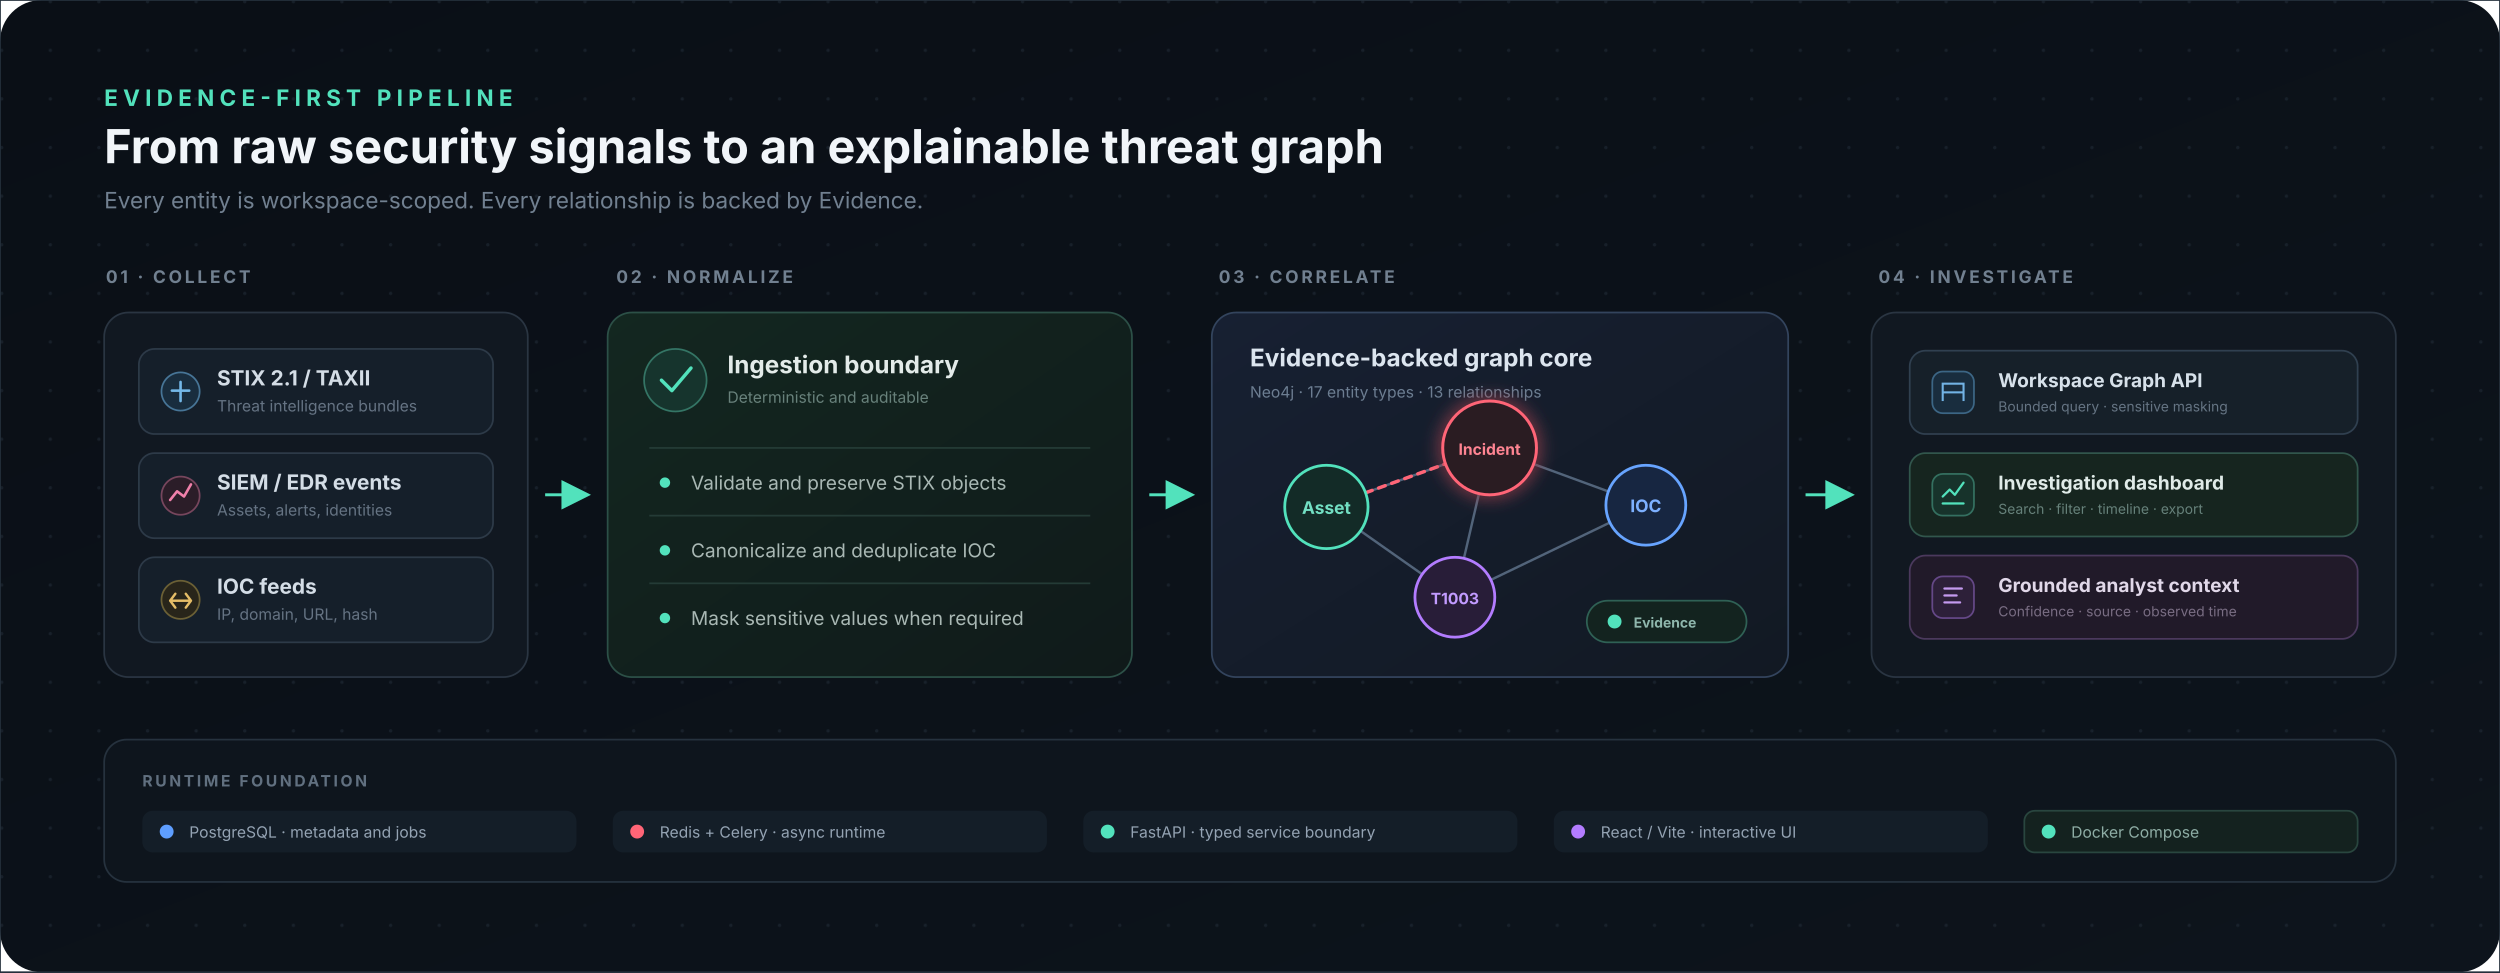
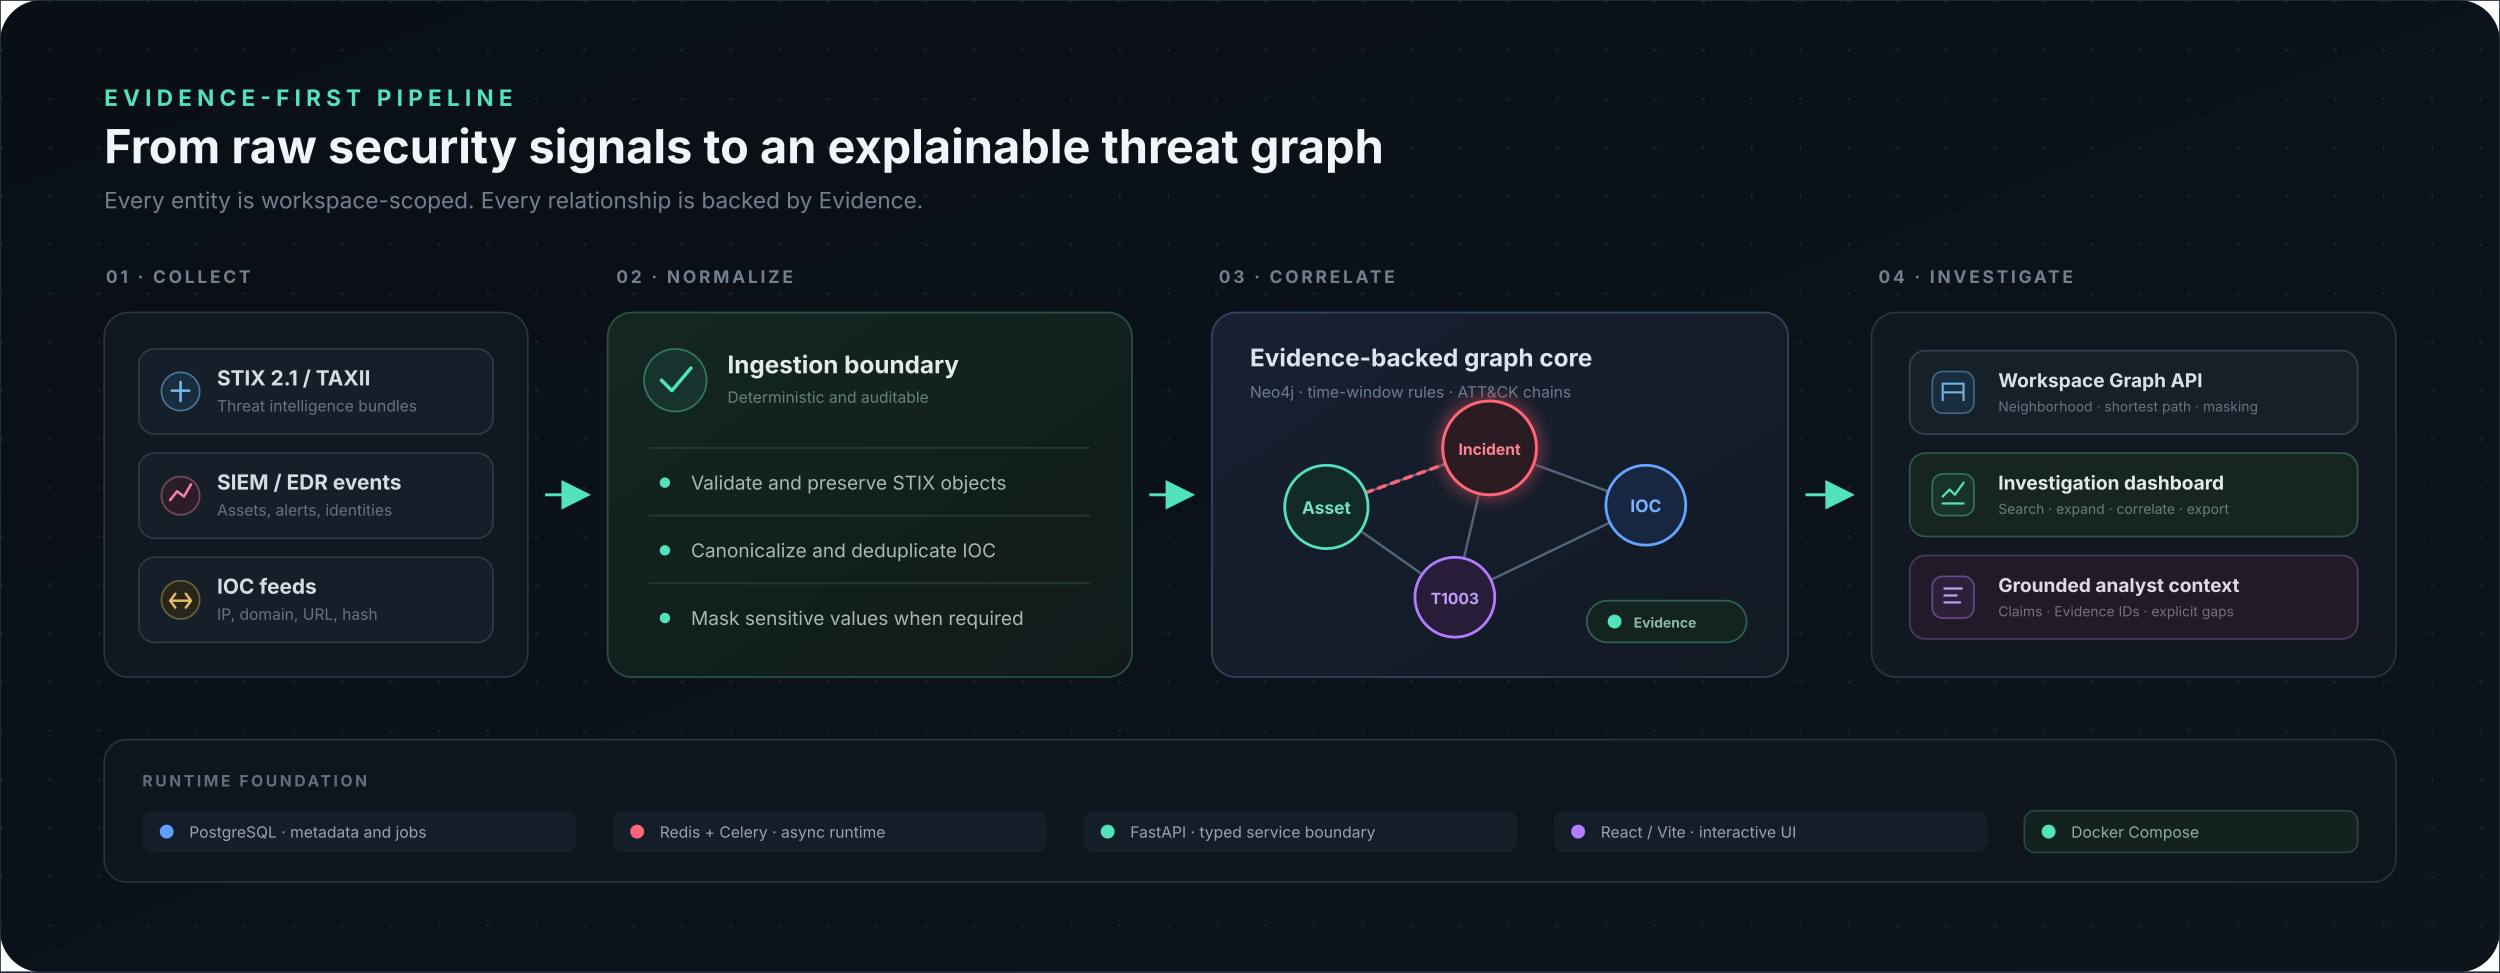
<svg xmlns="http://www.w3.org/2000/svg" width="1440" height="560" viewBox="0 0 1440 560" role="img" aria-labelledby="title desc">
  <defs>
    <linearGradient id="background" x1="0" y1="0" x2="1" y2="1">
      <stop stop-color="#0a0f16" />
      <stop offset="1" stop-color="#0d141c" />
    </linearGradient>
    <linearGradient id="mint-card" x1="0" y1="0" x2="1" y2="1">
      <stop stop-color="#132720" />
      <stop offset="1" stop-color="#101a1a" />
    </linearGradient>
    <linearGradient id="graph-card" x1="0" y1="0" x2="1" y2="1">
      <stop stop-color="#172032" />
      <stop offset="1" stop-color="#121923" />
    </linearGradient>
    <pattern id="dots" width="28" height="28" patternUnits="userSpaceOnUse">
      <circle cx="1" cy="1" r="1" fill="#26313d" opacity=".45" />
    </pattern>
    <filter id="glow" x="-100%" y="-100%" width="300%" height="300%">
      <feGaussianBlur stdDeviation="5" result="blur" />
      <feMerge>
        <feMergeNode in="blur" />
        <feMergeNode in="SourceGraphic" />
      </feMerge>
    </filter>
    <marker id="arrow" markerWidth="10" markerHeight="10" refX="8" refY="5" orient="auto">
      <path d="M0 0 10 5 0 10Z" fill="#52e2bc" />
    </marker>
  </defs>
  <rect width="1440" height="560" rx="24" fill="url(#background)" />
  <rect width="1440" height="560" rx="24" fill="url(#dots)" />
  <path d="M0 0h1440v560H0z" fill="none" stroke="#25303c" />
  <g font-family="Inter, Pretendard, Arial, sans-serif">
    <text x="60" y="61" fill="#52e2bc" font-size="13" font-weight="700" letter-spacing="3">EVIDENCE-FIRST PIPELINE</text>
    <text x="60" y="94" fill="#f1f5f9" font-size="27" font-weight="700">From raw security signals to an explainable threat graph</text>
    <text x="60" y="120" fill="#718090" font-size="13">Every entity is workspace-scoped. Every relationship is backed by Evidence.</text>
    <g font-size="10" font-weight="700" letter-spacing="1.6">
      <text x="61" y="163" fill="#718090">01 · COLLECT</text>
      <text x="355" y="163" fill="#718090">02 · NORMALIZE</text>
      <text x="702" y="163" fill="#718090">03 · CORRELATE</text>
      <text x="1082" y="163" fill="#718090">04 · INVESTIGATE</text>
    </g>
    <rect x="60" y="180" width="244" height="210" rx="14" fill="#111821" stroke="#2a3542" />
    <g transform="translate(80 201)">
      <rect width="204" height="49" rx="9" fill="#151f2a" stroke="#2d3a48" />
      <circle cx="24" cy="24.5" r="11" fill="#192d3e" stroke="#477597" />
      <path d="M19 24h10M24 19v11" stroke="#74b8e8" stroke-width="1.5" stroke-linecap="round" />
      <text x="45" y="21" fill="#d4dde6" font-size="12" font-weight="650">STIX 2.1 / TAXII</text>
      <text x="45" y="36" fill="#657383" font-size="9">Threat intelligence bundles</text>
    </g>
    <g transform="translate(80 261)">
      <rect width="204" height="49" rx="9" fill="#151f2a" stroke="#2d3a48" />
      <circle cx="24" cy="24.5" r="11" fill="#2b1d28" stroke="#77465d" />
      <path d="m18 27 4-5 4 3 4-7" fill="none" stroke="#f080aa" stroke-width="1.5" stroke-linecap="round" stroke-linejoin="round" />
      <text x="45" y="21" fill="#d4dde6" font-size="12" font-weight="650">SIEM / EDR events</text>
      <text x="45" y="36" fill="#657383" font-size="9">Assets, alerts, identities</text>
    </g>
    <g transform="translate(80 321)">
      <rect width="204" height="49" rx="9" fill="#151f2a" stroke="#2d3a48" />
      <circle cx="24" cy="24.5" r="11" fill="#28251a" stroke="#6b6035" />
      <path d="M18 25h12M21 21l-3 4 3 4M27 21l3 4-3 4" fill="none" stroke="#e5bd67" stroke-width="1.4" stroke-linecap="round" stroke-linejoin="round" />
      <text x="45" y="21" fill="#d4dde6" font-size="12" font-weight="650">IOC feeds</text>
      <text x="45" y="36" fill="#657383" font-size="9">IP, domain, URL, hash</text>
    </g>
    <rect x="350" y="180" width="302" height="210" rx="14" fill="url(#mint-card)" stroke="#2c5047" />
    <circle cx="389" cy="219" r="18" fill="#16342d" stroke="#347565" />
    <path d="m381 219 6 6 11-13" fill="none" stroke="#52e2bc" stroke-width="2" stroke-linecap="round" stroke-linejoin="round" />
    <text x="419" y="215" fill="#e3ebe9" font-size="14" font-weight="700">Ingestion boundary</text>
    <text x="419" y="232" fill="#68817b" font-size="9">Deterministic and auditable</text>
    <path d="M374 258h254M374 297h254M374 336h254" stroke="#243b36" />
    <g font-size="11">
      <circle cx="383" cy="278" r="3" fill="#52e2bc" />
      <text x="398" y="282" fill="#a9b8b4">Validate and preserve STIX objects</text>
      <circle cx="383" cy="317" r="3" fill="#52e2bc" />
      <text x="398" y="321" fill="#a9b8b4">Canonicalize and deduplicate IOC</text>
      <circle cx="383" cy="356" r="3" fill="#52e2bc" />
      <text x="398" y="360" fill="#a9b8b4">Mask sensitive values when required</text>
    </g>
    <rect x="698" y="180" width="332" height="210" rx="14" fill="url(#graph-card)" stroke="#33445d" />
    <text x="720" y="211" fill="#dce5ef" font-size="14" font-weight="700">Evidence-backed graph core</text>
-     <text x="720" y="229" fill="#6c7d91" font-size="9">Neo4j · 17 entity types · 13 relationships</text>
+     <text x="720" y="229" fill="#6c7d91" font-size="9">Neo4j · time-window rules · ATT&amp;CK chains</text>
    <g stroke-linecap="round">
      <path d="M764 292 858 258 948 291M764 292 838 344M858 258 838 344M948 291 838 344" fill="none" stroke="#52647a" stroke-width="1.4" />
      <path d="M764 292 858 258" stroke="#ff6577" stroke-width="2" stroke-dasharray="4 4" />
      <circle cx="764" cy="292" r="24" fill="#132b27" stroke="#52e2bc" stroke-width="1.6" />
      <circle cx="858" cy="258" r="27" fill="#2b1b23" stroke="#ff6577" stroke-width="1.7" filter="url(#glow)" />
      <circle cx="948" cy="291" r="23" fill="#172641" stroke="#67a4ff" stroke-width="1.6" />
      <circle cx="838" cy="344" r="23" fill="#281d38" stroke="#b37cff" stroke-width="1.6" />
      <text x="764" y="296" fill="#72dfc3" font-size="10" font-weight="700" text-anchor="middle">Asset</text>
      <text x="858" y="262" fill="#ff8492" font-size="9" font-weight="700" text-anchor="middle">Incident</text>
      <text x="948" y="295" fill="#7db0ff" font-size="10" font-weight="700" text-anchor="middle">IOC</text>
      <text x="838" y="348" fill="#c29bff" font-size="9" font-weight="700" text-anchor="middle">T1003</text>
    </g>
    <rect x="914" y="346" width="92" height="24" rx="12" fill="#13231f" stroke="#2f6155" />
    <circle cx="930" cy="358" r="4" fill="#52e2bc" />
    <text x="941" y="361.5" fill="#8fb7ad" font-size="8" font-weight="650">Evidence</text>
    <rect x="1078" y="180" width="302" height="210" rx="14" fill="#111821" stroke="#2a3542" />
    <g transform="translate(1100 202)">
      <rect width="258" height="48" rx="9" fill="#162029" stroke="#304050" />
      <rect x="13" y="12" width="24" height="24" rx="6" fill="#192d3e" stroke="#3c6685" />
      <path d="M19 29V19h12v10M19 24h12" fill="none" stroke="#72b3e5" stroke-width="1.2" />
      <text x="51" y="21" fill="#d7e1ea" font-size="11" font-weight="650">Workspace Graph API</text>
-       <text x="51" y="35" fill="#657483" font-size="8">Bounded query · sensitive masking</text>
+       <text x="51" y="35" fill="#657483" font-size="8">Neighborhood · shortest path · masking</text>
    </g>
    <g transform="translate(1100 261)">
      <rect width="258" height="48" rx="9" fill="#16251f" stroke="#31564c" />
      <rect x="13" y="12" width="24" height="24" rx="6" fill="#17332b" stroke="#347060" />
      <path d="M19 29h12M19 25l4-4 3 3 5-7" fill="none" stroke="#52e2bc" stroke-width="1.3" stroke-linecap="round" stroke-linejoin="round" />
      <text x="51" y="21" fill="#e0ebe8" font-size="11" font-weight="650">Investigation dashboard</text>
-       <text x="51" y="35" fill="#66817a" font-size="8">Search · filter · timeline · export</text>
+       <text x="51" y="35" fill="#66817a" font-size="8">Search · expand · correlate · export</text>
    </g>
    <g transform="translate(1100 320)">
      <rect width="258" height="48" rx="9" fill="#211a29" stroke="#4b395d" />
      <rect x="13" y="12" width="24" height="24" rx="6" fill="#2d2039" stroke="#654887" />
      <path d="M20 19h10M20 23h7M20 27h9" stroke="#c49aef" stroke-width="1.3" stroke-linecap="round" />
      <text x="51" y="21" fill="#e1d8e9" font-size="11" font-weight="650">Grounded analyst context</text>
-       <text x="51" y="35" fill="#796d83" font-size="8">Confidence · source · observed time</text>
+       <text x="51" y="35" fill="#796d83" font-size="8">Claims · Evidence IDs · explicit gaps</text>
    </g>
    <path d="M314 285h23" stroke="#52e2bc" stroke-width="1.7" marker-end="url(#arrow)" />
    <path d="M662 285h23" stroke="#52e2bc" stroke-width="1.7" marker-end="url(#arrow)" />
    <path d="M1040 285h25" stroke="#52e2bc" stroke-width="1.7" marker-end="url(#arrow)" />
    <rect x="60" y="426" width="1320" height="82" rx="13" fill="#0e151d" stroke="#26323e" />
    <text x="82" y="453" fill="#617080" font-size="9" font-weight="700" letter-spacing="1.5">RUNTIME FOUNDATION</text>
    <g transform="translate(82 467)">
      <rect width="250" height="24" rx="6" fill="#141e28" />
      <circle cx="14" cy="12" r="4" fill="#5e9eff" />
      <text x="27" y="15.5" fill="#94a3b3" font-size="9">PostgreSQL · metadata and jobs</text>
    </g>
    <g transform="translate(353 467)">
      <rect width="250" height="24" rx="6" fill="#141e28" />
      <circle cx="14" cy="12" r="4" fill="#ff6577" />
      <text x="27" y="15.5" fill="#94a3b3" font-size="9">Redis + Celery · async runtime</text>
    </g>
    <g transform="translate(624 467)">
      <rect width="250" height="24" rx="6" fill="#141e28" />
      <circle cx="14" cy="12" r="4" fill="#52e2bc" />
      <text x="27" y="15.5" fill="#94a3b3" font-size="9">FastAPI · typed service boundary</text>
    </g>
    <g transform="translate(895 467)">
      <rect width="250" height="24" rx="6" fill="#141e28" />
      <circle cx="14" cy="12" r="4" fill="#b37cff" />
      <text x="27" y="15.5" fill="#94a3b3" font-size="9">React / Vite · interactive UI</text>
    </g>
    <g transform="translate(1166 467)">
      <rect width="192" height="24" rx="6" fill="#14221f" stroke="#29463f" />
      <circle cx="14" cy="12" r="4" fill="#52e2bc" />
      <text x="27" y="15.5" fill="#8eadA5" font-size="9">Docker Compose</text>
    </g>
  </g>
</svg>
